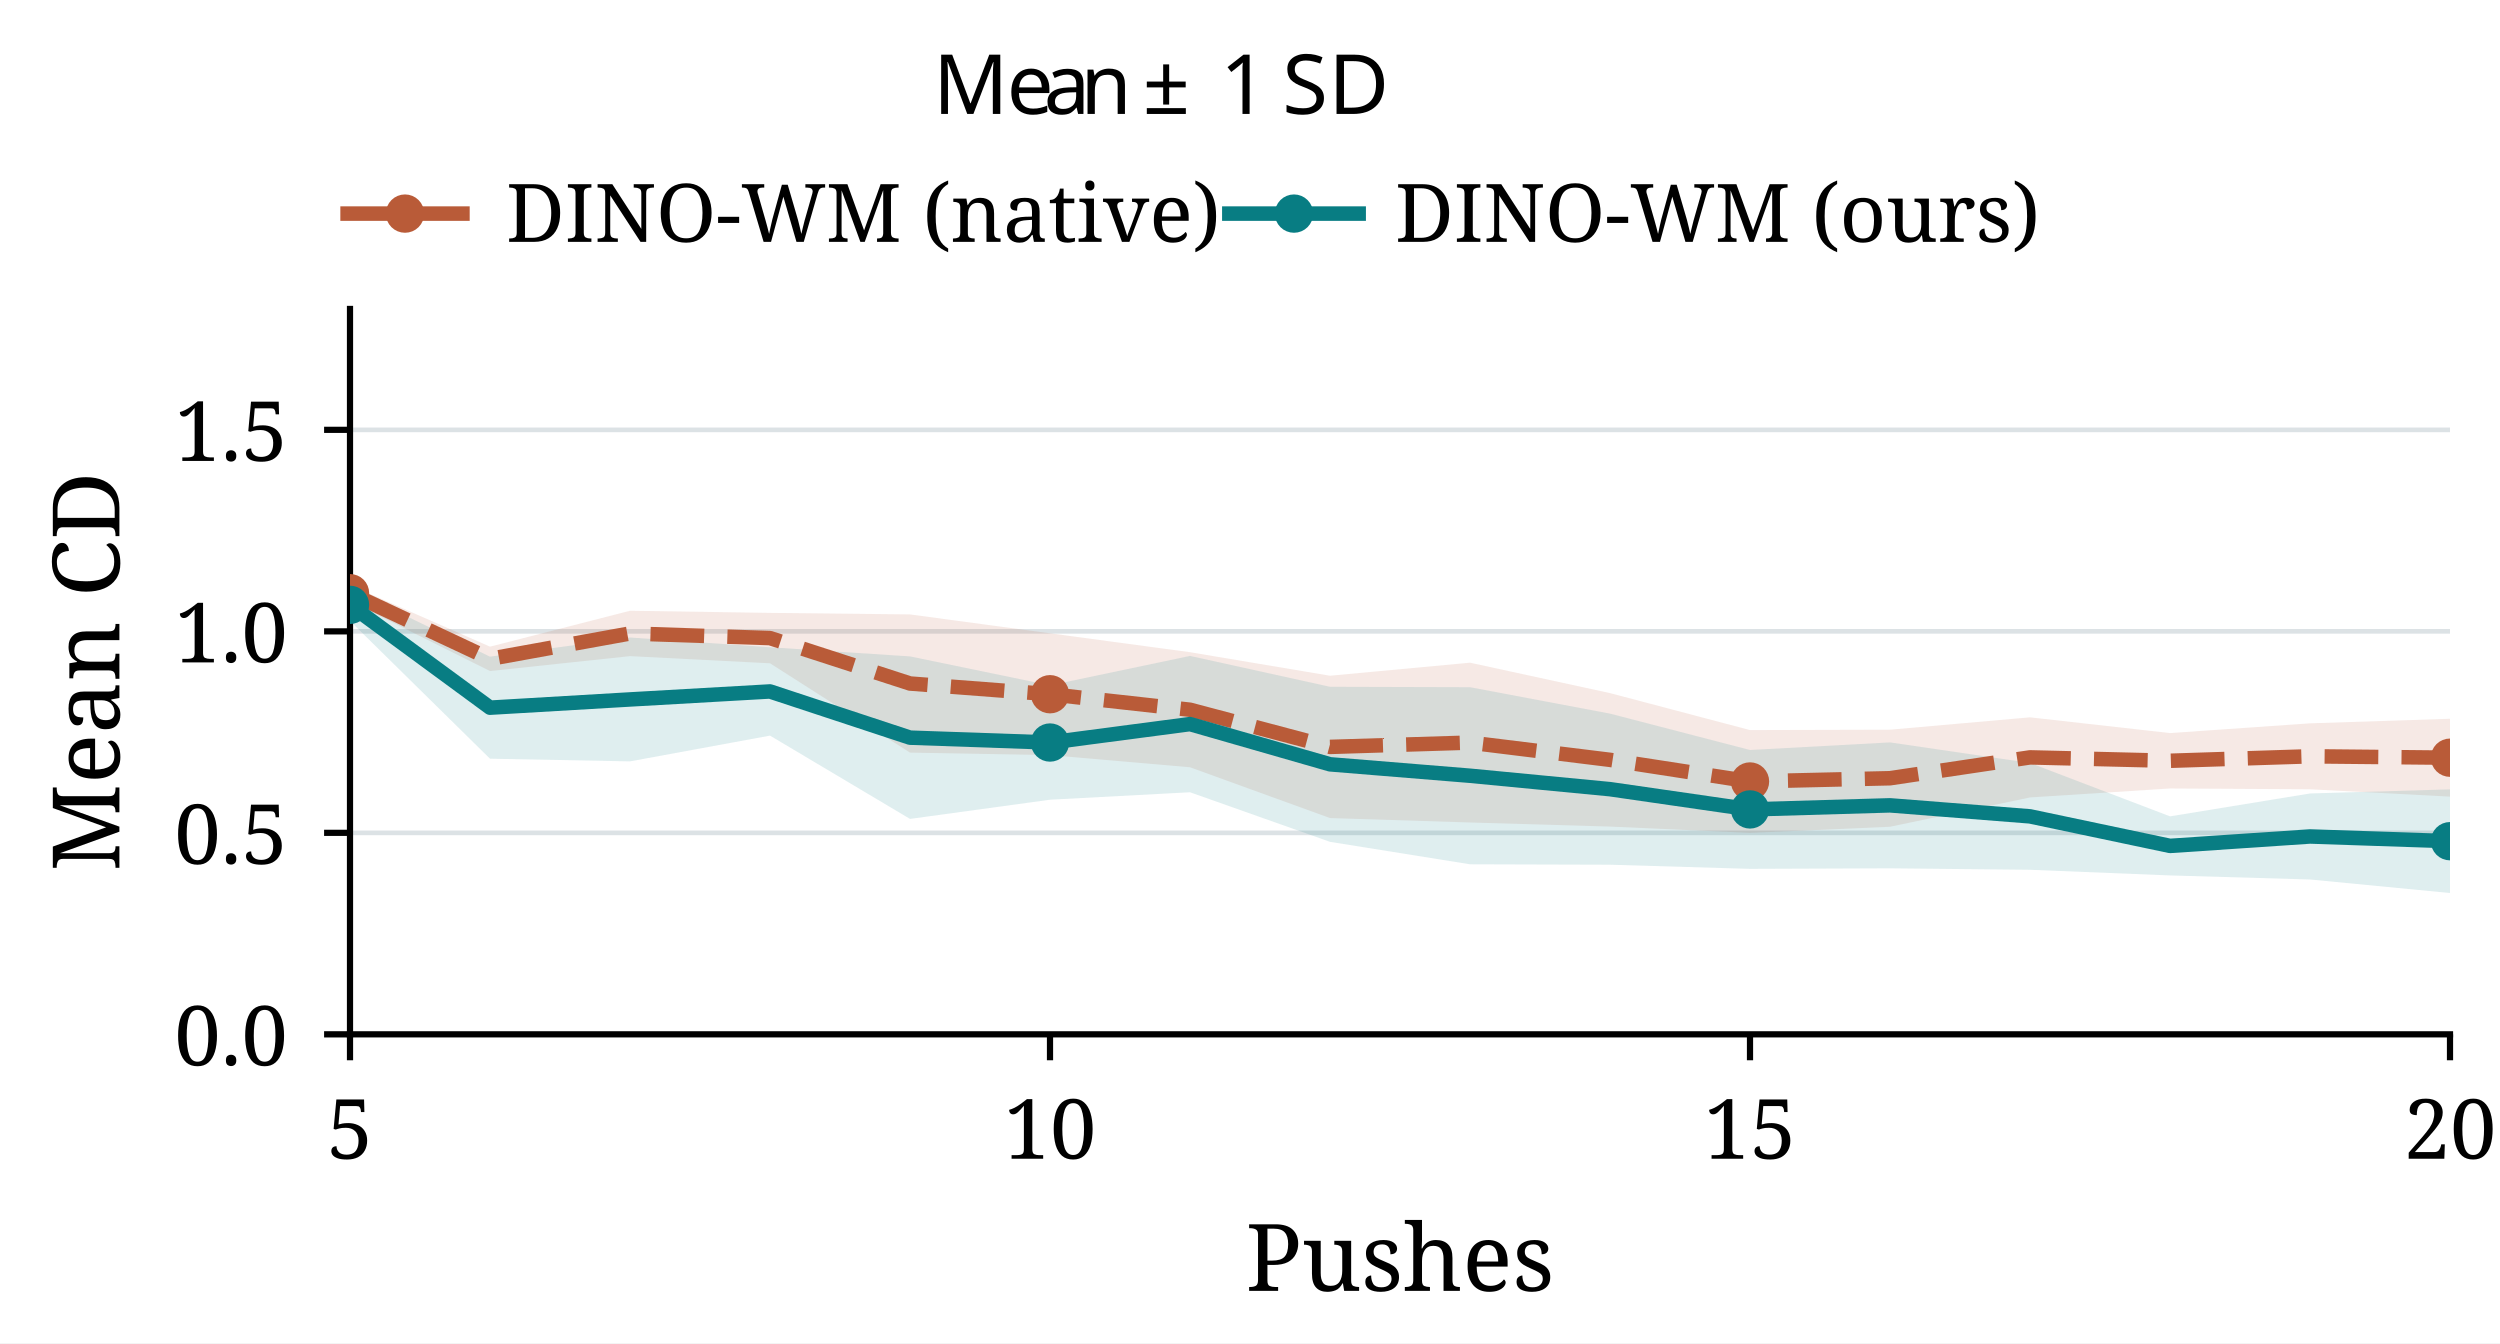
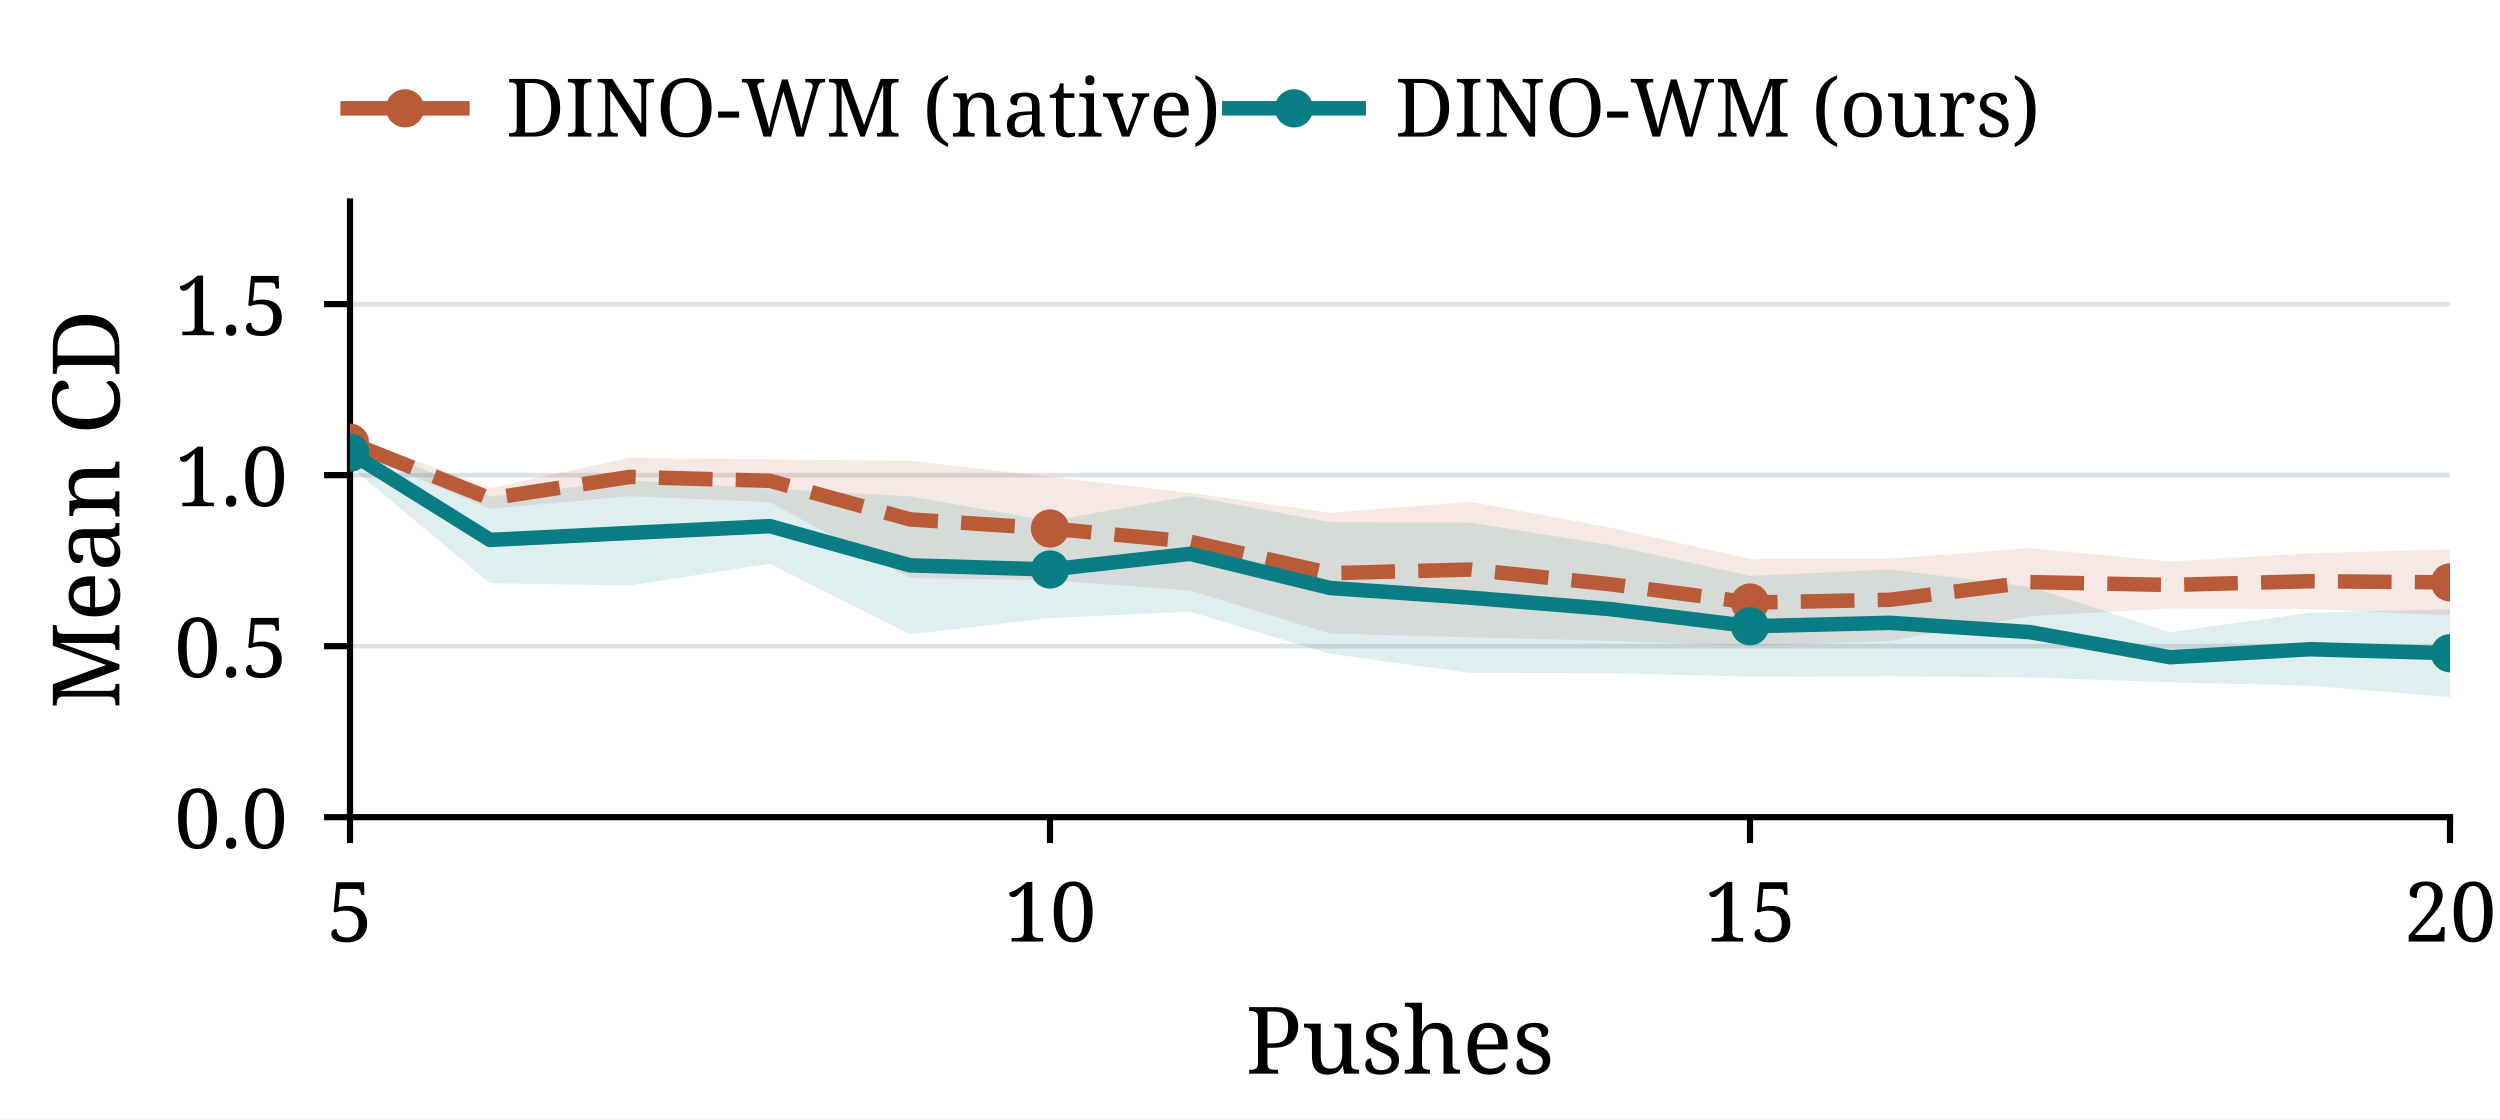
- <svg xmlns="http://www.w3.org/2000/svg" xmlns:xlink="http://www.w3.org/1999/xlink" width="241.2pt" height="129.6pt" viewBox="0 0 241.2 129.6" version="1.1">
+ <svg xmlns="http://www.w3.org/2000/svg" xmlns:xlink="http://www.w3.org/1999/xlink" width="241.2pt" height="108pt" viewBox="0 0 241.2 108" version="1.1">
  <defs>
    <style type="text/css">*{stroke-linejoin: round; stroke-linecap: butt}</style>
  </defs>
  <g id="figure_1">
    <g id="patch_1">
-       <path d="M 0 129.6 L 241.2 129.6 L 241.2 0 L 0 0 z " style="fill: #ffffff" />
+       <path d="M 0 108 L 241.2 108 L 241.2 0 L 0 0 z " style="fill: #ffffff" />
    </g>
    <g id="axes_1">
      <g id="patch_2">
-         <path d="M 33.768 99.792 L 236.376 99.792 L 236.376 29.808 L 33.768 29.808 z " style="fill: #ffffff" />
+         <path d="M 33.768 78.84 L 236.376 78.84 L 236.376 19.44 L 33.768 19.44 z " style="fill: #ffffff" />
      </g>
      <g id="matplotlib.axis_1">
        <g id="xtick_1">
          <g id="line2d_1">
            <defs>
-               <path id="m120dab1104" d="M 0 0 L 0 2.5 " style="stroke: #000000; stroke-width: 0.6" />
+               <path id="me8442b7409" d="M 0 0 L 0 2.5 " style="stroke: #000000; stroke-width: 0.6" />
            </defs>
            <g>
-               <use xlink:href="#m120dab1104" x="33.768" y="99.792" style="stroke: #000000; stroke-width: 0.6" />
+               <use xlink:href="#me8442b7409" x="33.768" y="78.84" style="stroke: #000000; stroke-width: 0.6" />
            </g>
          </g>
          <g id="text_1">
-             <text style="font-size: 8px; font-family: 'STIXGeneral', serif; text-anchor: middle" x="33.768" y="111.792" transform="rotate(-0 33.768 111.792)">5</text>
+             <text style="font-size: 8px; font-family: 'STIXGeneral', serif; text-anchor: middle" x="33.768" y="90.84" transform="rotate(-0 33.768 90.84)">5</text>
          </g>
        </g>
        <g id="xtick_2">
          <g id="line2d_2">
            <g>
-               <use xlink:href="#m120dab1104" x="101.304" y="99.792" style="stroke: #000000; stroke-width: 0.6" />
+               <use xlink:href="#me8442b7409" x="101.304" y="78.84" style="stroke: #000000; stroke-width: 0.6" />
            </g>
          </g>
          <g id="text_2">
-             <text style="font-size: 8px; font-family: 'STIXGeneral', serif; text-anchor: middle" x="101.304" y="111.792" transform="rotate(-0 101.304 111.792)">10</text>
+             <text style="font-size: 8px; font-family: 'STIXGeneral', serif; text-anchor: middle" x="101.304" y="90.84" transform="rotate(-0 101.304 90.84)">10</text>
          </g>
        </g>
        <g id="xtick_3">
          <g id="line2d_3">
            <g>
-               <use xlink:href="#m120dab1104" x="168.84" y="99.792" style="stroke: #000000; stroke-width: 0.6" />
+               <use xlink:href="#me8442b7409" x="168.84" y="78.84" style="stroke: #000000; stroke-width: 0.6" />
            </g>
          </g>
          <g id="text_3">
-             <text style="font-size: 8px; font-family: 'STIXGeneral', serif; text-anchor: middle" x="168.84" y="111.792" transform="rotate(-0 168.84 111.792)">15</text>
+             <text style="font-size: 8px; font-family: 'STIXGeneral', serif; text-anchor: middle" x="168.84" y="90.84" transform="rotate(-0 168.84 90.84)">15</text>
          </g>
        </g>
        <g id="xtick_4">
          <g id="line2d_4">
            <g>
-               <use xlink:href="#m120dab1104" x="236.376" y="99.792" style="stroke: #000000; stroke-width: 0.6" />
+               <use xlink:href="#me8442b7409" x="236.376" y="78.84" style="stroke: #000000; stroke-width: 0.6" />
            </g>
          </g>
          <g id="text_4">
-             <text style="font-size: 8px; font-family: 'STIXGeneral', serif; text-anchor: middle" x="236.376" y="111.792" transform="rotate(-0 236.376 111.792)">20</text>
+             <text style="font-size: 8px; font-family: 'STIXGeneral', serif; text-anchor: middle" x="236.376" y="90.84" transform="rotate(-0 236.376 90.84)">20</text>
          </g>
        </g>
        <g id="text_5">
-           <text style="font-size: 9px; font-family: 'STIXGeneral', serif; text-anchor: middle" x="135.072" y="124.542" transform="rotate(-0 135.072 124.542)">Pushes</text>
+           <text style="font-size: 9px; font-family: 'STIXGeneral', serif; text-anchor: middle" x="135.072" y="103.59" transform="rotate(-0 135.072 103.59)">Pushes</text>
        </g>
      </g>
      <g id="matplotlib.axis_2">
        <g id="ytick_1">
          <g id="line2d_5">
-             <path d="M 33.768 99.792 L 236.376 99.792 " clip-path="url(#pfcb29a33c3)" style="fill: none; stroke: #dce2e5; stroke-width: 0.45; stroke-linecap: square" />
+             <path d="M 33.768 78.84 L 236.376 78.84 " clip-path="url(#p40a9781ac1)" style="fill: none; stroke: #dce2e5; stroke-width: 0.45; stroke-linecap: square" />
          </g>
          <g id="line2d_6">
            <defs>
-               <path id="m390123b908" d="M 0 0 L -2.5 0 " style="stroke: #000000; stroke-width: 0.6" />
+               <path id="m9ec02d6ba9" d="M 0 0 L -2.5 0 " style="stroke: #000000; stroke-width: 0.6" />
            </defs>
            <g>
-               <use xlink:href="#m390123b908" x="33.768" y="99.792" style="stroke: #000000; stroke-width: 0.6" />
+               <use xlink:href="#m9ec02d6ba9" x="33.768" y="78.84" style="stroke: #000000; stroke-width: 0.6" />
            </g>
          </g>
          <g id="text_6">
-             <text style="font-size: 8px; font-family: 'STIXGeneral', serif; text-anchor: end" x="27.768" y="102.792" transform="rotate(-0 27.768 102.792)">0.0</text>
+             <text style="font-size: 8px; font-family: 'STIXGeneral', serif; text-anchor: end" x="27.768" y="81.84" transform="rotate(-0 27.768 81.84)">0.0</text>
          </g>
        </g>
        <g id="ytick_2">
          <g id="line2d_7">
-             <path d="M 33.768 80.352 L 236.376 80.352 " clip-path="url(#pfcb29a33c3)" style="fill: none; stroke: #dce2e5; stroke-width: 0.45; stroke-linecap: square" />
+             <path d="M 33.768 62.34 L 236.376 62.34 " clip-path="url(#p40a9781ac1)" style="fill: none; stroke: #dce2e5; stroke-width: 0.45; stroke-linecap: square" />
          </g>
          <g id="line2d_8">
            <g>
-               <use xlink:href="#m390123b908" x="33.768" y="80.352" style="stroke: #000000; stroke-width: 0.6" />
+               <use xlink:href="#m9ec02d6ba9" x="33.768" y="62.34" style="stroke: #000000; stroke-width: 0.6" />
            </g>
          </g>
          <g id="text_7">
-             <text style="font-size: 8px; font-family: 'STIXGeneral', serif; text-anchor: end" x="27.768" y="83.352" transform="rotate(-0 27.768 83.352)">0.5</text>
+             <text style="font-size: 8px; font-family: 'STIXGeneral', serif; text-anchor: end" x="27.768" y="65.34" transform="rotate(-0 27.768 65.34)">0.5</text>
          </g>
        </g>
        <g id="ytick_3">
          <g id="line2d_9">
-             <path d="M 33.768 60.912 L 236.376 60.912 " clip-path="url(#pfcb29a33c3)" style="fill: none; stroke: #dce2e5; stroke-width: 0.45; stroke-linecap: square" />
+             <path d="M 33.768 45.84 L 236.376 45.84 " clip-path="url(#p40a9781ac1)" style="fill: none; stroke: #dce2e5; stroke-width: 0.45; stroke-linecap: square" />
          </g>
          <g id="line2d_10">
            <g>
-               <use xlink:href="#m390123b908" x="33.768" y="60.912" style="stroke: #000000; stroke-width: 0.6" />
+               <use xlink:href="#m9ec02d6ba9" x="33.768" y="45.84" style="stroke: #000000; stroke-width: 0.6" />
            </g>
          </g>
          <g id="text_8">
-             <text style="font-size: 8px; font-family: 'STIXGeneral', serif; text-anchor: end" x="27.768" y="63.912" transform="rotate(-0 27.768 63.912)">1.0</text>
+             <text style="font-size: 8px; font-family: 'STIXGeneral', serif; text-anchor: end" x="27.768" y="48.84" transform="rotate(-0 27.768 48.84)">1.0</text>
          </g>
        </g>
        <g id="ytick_4">
          <g id="line2d_11">
-             <path d="M 33.768 41.472 L 236.376 41.472 " clip-path="url(#pfcb29a33c3)" style="fill: none; stroke: #dce2e5; stroke-width: 0.45; stroke-linecap: square" />
+             <path d="M 33.768 29.34 L 236.376 29.34 " clip-path="url(#p40a9781ac1)" style="fill: none; stroke: #dce2e5; stroke-width: 0.45; stroke-linecap: square" />
          </g>
          <g id="line2d_12">
            <g>
-               <use xlink:href="#m390123b908" x="33.768" y="41.472" style="stroke: #000000; stroke-width: 0.6" />
+               <use xlink:href="#m9ec02d6ba9" x="33.768" y="29.34" style="stroke: #000000; stroke-width: 0.6" />
            </g>
          </g>
          <g id="text_9">
-             <text style="font-size: 8px; font-family: 'STIXGeneral', serif; text-anchor: end" x="27.768" y="44.472" transform="rotate(-0 27.768 44.472)">1.5</text>
+             <text style="font-size: 8px; font-family: 'STIXGeneral', serif; text-anchor: end" x="27.768" y="32.34" transform="rotate(-0 27.768 32.34)">1.5</text>
          </g>
        </g>
        <g id="text_10">
-           <text style="font-size: 9px; font-family: 'STIXGeneral', serif; text-anchor: middle" x="11.518" y="64.8" transform="rotate(-90 11.518 64.8)">Mean CD</text>
+           <text style="font-size: 9px; font-family: 'STIXGeneral', serif; text-anchor: middle" x="11.518" y="49.14" transform="rotate(-90 11.518 49.14)">Mean CD</text>
        </g>
      </g>
      <g id="FillBetweenPolyCollection_1">
-         <path d="M -33.768 38.933 L -33.768 38.933 L -20.261 45.749 L -6.754 52.737 L 6.754 59.852 L 20.261 57.914 L 33.768 58.005 L 47.275 64.743 L 60.782 63.304 L 74.29 63.995 L 87.797 72.613 L 101.304 72.856 L 114.811 74.027 L 128.318 78.927 L 141.826 79.354 L 155.333 79.749 L 168.84 80.357 L 182.347 79.766 L 195.854 76.937 L 209.362 76.072 L 222.869 76.149 L 236.376 76.859 L 236.376 69.346 L 236.376 69.346 L 222.869 69.787 L 209.362 70.727 L 195.854 69.208 L 182.347 70.401 L 168.84 70.438 L 155.333 66.871 L 141.826 63.936 L 128.318 65.194 L 114.811 62.924 L 101.304 61.102 L 87.797 59.279 L 74.29 59.131 L 60.782 58.926 L 47.275 62.389 L 33.768 56.457 L 20.261 54.805 L 6.754 54.695 L -6.754 45.335 L -20.261 40.063 L -33.768 38.933 z " clip-path="url(#pfcb29a33c3)" style="fill: #b95b38; fill-opacity: 0.13" />
+         <path d="M -33.768 27.185 L -33.768 27.185 L -20.261 32.97 L -6.754 38.901 L 6.754 44.94 L 20.261 43.295 L 33.768 43.372 L 47.275 49.092 L 60.782 47.87 L 74.29 48.456 L 87.797 55.772 L 101.304 55.978 L 114.811 56.971 L 128.318 61.13 L 141.826 61.493 L 155.333 61.829 L 168.84 62.344 L 182.347 61.843 L 195.854 59.441 L 209.362 58.708 L 222.869 58.772 L 236.376 59.375 L 236.376 52.999 L 236.376 52.999 L 222.869 53.373 L 209.362 54.171 L 195.854 52.881 L 182.347 53.894 L 168.84 53.925 L 155.333 50.898 L 141.826 48.407 L 128.318 49.475 L 114.811 47.548 L 101.304 46.001 L 87.797 44.454 L 74.29 44.328 L 60.782 44.154 L 47.275 47.094 L 33.768 42.058 L 20.261 40.657 L 6.754 40.563 L -6.754 32.619 L -20.261 28.144 L -33.768 27.185 z " clip-path="url(#p40a9781ac1)" style="fill: #b95b38; fill-opacity: 0.13" />
      </g>
      <g id="FillBetweenPolyCollection_2">
-         <path d="M -33.768 38.933 L -33.768 38.933 L -20.261 45.748 L -6.754 52.734 L 6.754 59.849 L 20.261 57.526 L 33.768 59.905 L 47.275 73.2 L 60.782 73.458 L 74.29 70.972 L 87.797 79.009 L 101.304 77.156 L 114.811 76.437 L 128.318 81.221 L 141.826 83.387 L 155.333 83.429 L 168.84 83.828 L 182.347 83.775 L 195.854 83.917 L 209.362 84.462 L 222.869 84.853 L 236.376 86.16 L 236.376 76.156 L 236.376 76.156 L 222.869 76.554 L 209.362 78.762 L 195.854 73.609 L 182.347 71.626 L 168.84 72.359 L 155.333 68.851 L 141.826 66.301 L 128.318 66.261 L 114.811 63.283 L 101.304 66.122 L 87.797 63.329 L 74.29 62.45 L 60.782 61.506 L 47.275 63.354 L 33.768 56.806 L 20.261 55.13 L 6.754 54.712 L -6.754 45.353 L -20.261 40.096 L -33.768 38.933 z " clip-path="url(#pfcb29a33c3)" style="fill: #087d83; fill-opacity: 0.13" />
+         <path d="M -33.768 27.185 L -33.768 27.185 L -20.261 32.969 L -6.754 38.899 L 6.754 44.938 L 20.261 42.966 L 33.768 44.985 L 47.275 56.27 L 60.782 56.489 L 74.29 54.378 L 87.797 61.2 L 101.304 59.627 L 114.811 59.017 L 128.318 63.078 L 141.826 64.916 L 155.333 64.951 L 168.84 65.29 L 182.347 65.245 L 195.854 65.366 L 209.362 65.828 L 222.869 66.16 L 236.376 67.27 L 236.376 58.779 L 236.376 58.779 L 222.869 59.116 L 209.362 60.99 L 195.854 56.617 L 182.347 54.934 L 168.84 55.556 L 155.333 52.578 L 141.826 50.414 L 128.318 50.38 L 114.811 47.853 L 101.304 50.262 L 87.797 47.891 L 74.29 47.145 L 60.782 46.344 L 47.275 47.913 L 33.768 42.355 L 20.261 40.933 L 6.754 40.578 L -6.754 32.634 L -20.261 28.172 L -33.768 27.185 z " clip-path="url(#p40a9781ac1)" style="fill: #087d83; fill-opacity: 0.13" />
      </g>
      <g id="patch_3">
-         <path d="M 33.768 99.792 L 33.768 29.808 " style="fill: none; stroke: #000000; stroke-width: 0.6; stroke-linejoin: miter; stroke-linecap: square" />
+         <path d="M 33.768 78.84 L 33.768 19.44 " style="fill: none; stroke: #000000; stroke-width: 0.6; stroke-linejoin: miter; stroke-linecap: square" />
      </g>
      <g id="patch_4">
-         <path d="M 33.768 99.792 L 236.376 99.792 " style="fill: none; stroke: #000000; stroke-width: 0.6; stroke-linejoin: miter; stroke-linecap: square" />
+         <path d="M 33.768 78.84 L 236.376 78.84 " style="fill: none; stroke: #000000; stroke-width: 0.6; stroke-linejoin: miter; stroke-linecap: square" />
      </g>
      <g id="line2d_13">
-         <path d="M -1 52.545 L 6.754 57.273 L 20.261 56.359 L 33.768 57.231 L 47.275 63.566 L 60.782 61.115 L 74.29 61.563 L 87.797 65.946 L 101.304 66.979 L 114.811 68.476 L 128.318 72.061 L 141.826 71.645 L 155.333 73.31 L 168.84 75.397 L 182.347 75.084 L 195.854 73.072 L 209.362 73.4 L 222.869 72.968 L 236.376 73.103 " clip-path="url(#pfcb29a33c3)" style="fill: none; stroke-dasharray: 5.18,2.24; stroke-dashoffset: 0; stroke: #b95b38; stroke-width: 1.4" />
+         <path d="M -1 38.738 L 6.754 42.752 L 20.261 41.976 L 33.768 42.715 L 47.275 48.093 L 60.782 46.012 L 74.29 46.392 L 87.797 50.113 L 101.304 50.989 L 114.811 52.26 L 128.318 55.302 L 141.826 54.95 L 155.333 56.363 L 168.84 58.135 L 182.347 57.868 L 195.854 56.161 L 209.362 56.439 L 222.869 56.073 L 236.376 56.187 " clip-path="url(#p40a9781ac1)" style="fill: none; stroke-dasharray: 5.18,2.24; stroke-dashoffset: 0; stroke: #b95b38; stroke-width: 1.4" />
        <defs>
-           <path id="m644826a26e" d="M 0 1.35 C 0.358 1.35 0.701 1.208 0.955 0.955 C 1.208 0.701 1.35 0.358 1.35 0 C 1.35 -0.358 1.208 -0.701 0.955 -0.955 C 0.701 -1.208 0.358 -1.35 0 -1.35 C -0.358 -1.35 -0.701 -1.208 -0.955 -0.955 C -1.208 -0.701 -1.35 -0.358 -1.35 0 C -1.35 0.358 -1.208 0.701 -0.955 0.955 C -0.701 1.208 -0.358 1.35 0 1.35 z " style="stroke: #b95b38" />
+           <path id="m9a43fbc3b8" d="M 0 1.35 C 0.358 1.35 0.701 1.208 0.955 0.955 C 1.208 0.701 1.35 0.358 1.35 0 C 1.35 -0.358 1.208 -0.701 0.955 -0.955 C 0.701 -1.208 0.358 -1.35 0 -1.35 C -0.358 -1.35 -0.701 -1.208 -0.955 -0.955 C -1.208 -0.701 -1.35 -0.358 -1.35 0 C -1.35 0.358 -1.208 0.701 -0.955 0.955 C -0.701 1.208 -0.358 1.35 0 1.35 z " style="stroke: #b95b38" />
        </defs>
-         <g clip-path="url(#pfcb29a33c3)">
-           <use xlink:href="#m644826a26e" x="-1" y="47.811" style="fill: #b95b38; stroke: #b95b38" />
-           <use xlink:href="#m644826a26e" x="33.768" y="57.231" style="fill: #b95b38; stroke: #b95b38" />
-           <use xlink:href="#m644826a26e" x="101.304" y="66.979" style="fill: #b95b38; stroke: #b95b38" />
-           <use xlink:href="#m644826a26e" x="168.84" y="75.397" style="fill: #b95b38; stroke: #b95b38" />
-           <use xlink:href="#m644826a26e" x="236.376" y="73.103" style="fill: #b95b38; stroke: #b95b38" />
+         <g clip-path="url(#p40a9781ac1)">
+           <use xlink:href="#m9a43fbc3b8" x="-1" y="34.72" style="fill: #b95b38; stroke: #b95b38" />
+           <use xlink:href="#m9a43fbc3b8" x="33.768" y="42.715" style="fill: #b95b38; stroke: #b95b38" />
+           <use xlink:href="#m9a43fbc3b8" x="101.304" y="50.989" style="fill: #b95b38; stroke: #b95b38" />
+           <use xlink:href="#m9a43fbc3b8" x="168.84" y="58.135" style="fill: #b95b38; stroke: #b95b38" />
+           <use xlink:href="#m9a43fbc3b8" x="236.376" y="56.187" style="fill: #b95b38; stroke: #b95b38" />
        </g>
      </g>
      <g id="line2d_14">
-         <path d="M -1 52.552 L 6.754 57.28 L 20.261 56.328 L 33.768 58.356 L 47.275 68.277 L 60.782 67.482 L 74.29 66.711 L 87.797 71.169 L 101.304 71.639 L 114.811 69.86 L 128.318 73.741 L 141.826 74.844 L 155.333 76.14 L 168.84 78.093 L 182.347 77.7 L 195.854 78.763 L 209.362 81.612 L 222.869 80.703 L 236.376 81.158 " clip-path="url(#pfcb29a33c3)" style="fill: none; stroke: #087d83; stroke-width: 1.4; stroke-linecap: square" />
+         <path d="M -1 38.744 L 6.754 42.758 L 20.261 41.949 L 33.768 43.67 L 47.275 52.091 L 60.782 51.417 L 74.29 50.762 L 87.797 54.546 L 101.304 54.945 L 114.811 53.435 L 128.318 56.729 L 141.826 57.665 L 155.333 58.765 L 168.84 60.423 L 182.347 60.089 L 195.854 60.991 L 209.362 63.409 L 222.869 62.638 L 236.376 63.024 " clip-path="url(#p40a9781ac1)" style="fill: none; stroke: #087d83; stroke-width: 1.4; stroke-linecap: square" />
        <defs>
-           <path id="ma906f5d97b" d="M 0 1.35 C 0.358 1.35 0.701 1.208 0.955 0.955 C 1.208 0.701 1.35 0.358 1.35 0 C 1.35 -0.358 1.208 -0.701 0.955 -0.955 C 0.701 -1.208 0.358 -1.35 0 -1.35 C -0.358 -1.35 -0.701 -1.208 -0.955 -0.955 C -1.208 -0.701 -1.35 -0.358 -1.35 0 C -1.35 0.358 -1.208 0.701 -0.955 0.955 C -0.701 1.208 -0.358 1.35 0 1.35 z " style="stroke: #087d83" />
+           <path id="m4dbb273ffd" d="M 0 1.35 C 0.358 1.35 0.701 1.208 0.955 0.955 C 1.208 0.701 1.35 0.358 1.35 0 C 1.35 -0.358 1.208 -0.701 0.955 -0.955 C 0.701 -1.208 0.358 -1.35 0 -1.35 C -0.358 -1.35 -0.701 -1.208 -0.955 -0.955 C -1.208 -0.701 -1.35 -0.358 -1.35 0 C -1.35 0.358 -1.208 0.701 -0.955 0.955 C -0.701 1.208 -0.358 1.35 0 1.35 z " style="stroke: #087d83" />
        </defs>
-         <g clip-path="url(#pfcb29a33c3)">
-           <use xlink:href="#ma906f5d97b" x="-1" y="48.357" style="fill: #087d83; stroke: #087d83" />
-           <use xlink:href="#ma906f5d97b" x="33.768" y="58.356" style="fill: #087d83; stroke: #087d83" />
-           <use xlink:href="#ma906f5d97b" x="101.304" y="71.639" style="fill: #087d83; stroke: #087d83" />
-           <use xlink:href="#ma906f5d97b" x="168.84" y="78.093" style="fill: #087d83; stroke: #087d83" />
-           <use xlink:href="#ma906f5d97b" x="236.376" y="81.158" style="fill: #087d83; stroke: #087d83" />
+         <g clip-path="url(#p40a9781ac1)">
+           <use xlink:href="#m4dbb273ffd" x="-1" y="35.184" style="fill: #087d83; stroke: #087d83" />
+           <use xlink:href="#m4dbb273ffd" x="33.768" y="43.67" style="fill: #087d83; stroke: #087d83" />
+           <use xlink:href="#m4dbb273ffd" x="101.304" y="54.945" style="fill: #087d83; stroke: #087d83" />
+           <use xlink:href="#m4dbb273ffd" x="168.84" y="60.423" style="fill: #087d83; stroke: #087d83" />
+           <use xlink:href="#m4dbb273ffd" x="236.376" y="63.024" style="fill: #087d83; stroke: #087d83" />
        </g>
      </g>
      <g id="legend_1">
-         <g id="text_11">
-           <g transform="translate(90.02329 11.58832)">
-             <text>
-               <tspan x="0" y="-0.594" style="font-size: 8px; font-family: 'STIXGeneral'">M</tspan>
-               <tspan x="7.112" y="-0.594" style="font-size: 8px; font-family: 'STIXGeneral'">e</tspan>
-               <tspan x="10.664" y="-0.594" style="font-size: 8px; font-family: 'STIXGeneral'">a</tspan>
-               <tspan x="14.216" y="-0.594" style="font-size: 8px; font-family: 'STIXGeneral'">n</tspan>
-               <tspan x="18.216" y="-0.594" style="font-size: 8px; font-family: 'STIXGeneral'"> </tspan>
-               <tspan x="20.216" y="-0.594" style="font-size: 8px; font-family: 'STIXGeneral'">±</tspan>
-               <tspan x="25.696" y="-0.594" style="font-size: 8px; font-family: 'STIXGeneral'"> </tspan>
-               <tspan x="27.696" y="-0.594" style="font-size: 8px; font-family: 'STIXGeneral'">1</tspan>
-               <tspan x="31.696" y="-0.594" style="font-size: 8px; font-family: 'STIXGeneral'"> </tspan>
-               <tspan x="33.696" y="-0.594" style="font-size: 8px; font-family: 'STIXGeneral'">S</tspan>
-               <tspan x="38.144" y="-0.594" style="font-size: 8px; font-family: 'STIXGeneral'">D</tspan>
-             </text>
+         <g id="line2d_15">
+           <path d="M 32.836 10.452 L 39.076 10.452 L 45.316 10.452 " style="fill: none; stroke-dasharray: 5.18,2.24; stroke-dashoffset: 0; stroke: #b95b38; stroke-width: 1.4" />
+           <g>
+             <use xlink:href="#m9a43fbc3b8" x="39.076" y="10.452" style="fill: #b95b38; stroke: #b95b38" />
          </g>
        </g>
-         <g id="line2d_15">
-           <path d="M 32.836 20.608 L 39.076 20.608 L 45.316 20.608 " style="fill: none; stroke-dasharray: 5.18,2.24; stroke-dashoffset: 0; stroke: #b95b38; stroke-width: 1.4" />
+         <g id="text_11">
+           <text style="font-size: 7.8px; font-family: 'STIXGeneral', serif; text-anchor: start" x="48.826" y="13.182" transform="rotate(-0 48.82584 13.182)">DINO-WM (native)</text>
+         </g>
+         <g id="line2d_16">
+           <path d="M 118.605 10.452 L 124.845 10.452 L 131.085 10.452 " style="fill: none; stroke: #087d83; stroke-width: 1.4; stroke-linecap: square" />
          <g>
-             <use xlink:href="#m644826a26e" x="39.076" y="20.608" style="fill: #b95b38; stroke: #b95b38" />
+             <use xlink:href="#m4dbb273ffd" x="124.845" y="10.452" style="fill: #087d83; stroke: #087d83" />
          </g>
        </g>
        <g id="text_12">
-           <text style="font-size: 7.8px; font-family: 'STIXGeneral', serif; text-anchor: start" x="48.826" y="23.338" transform="rotate(-0 48.82584 23.33832)">DINO-WM (native)</text>
-         </g>
-         <g id="line2d_16">
-           <path d="M 118.605 20.608 L 124.845 20.608 L 131.085 20.608 " style="fill: none; stroke: #087d83; stroke-width: 1.4; stroke-linecap: square" />
-           <g>
-             <use xlink:href="#ma906f5d97b" x="124.845" y="20.608" style="fill: #087d83; stroke: #087d83" />
-           </g>
-         </g>
-         <g id="text_13">
-           <text style="font-size: 7.8px; font-family: 'STIXGeneral', serif; text-anchor: start" x="134.595" y="23.338" transform="rotate(-0 134.5954 23.33832)">DINO-WM (ours)</text>
+           <text style="font-size: 7.8px; font-family: 'STIXGeneral', serif; text-anchor: start" x="134.595" y="13.182" transform="rotate(-0 134.5954 13.182)">DINO-WM (ours)</text>
        </g>
      </g>
    </g>
  </g>
  <defs>
-     <clipPath id="pfcb29a33c3">
-       <rect x="33.768" y="29.808" width="202.608" height="69.984" />
+     <clipPath id="p40a9781ac1">
+       <rect x="33.768" y="19.44" width="202.608" height="59.4" />
    </clipPath>
  </defs>
</svg>
